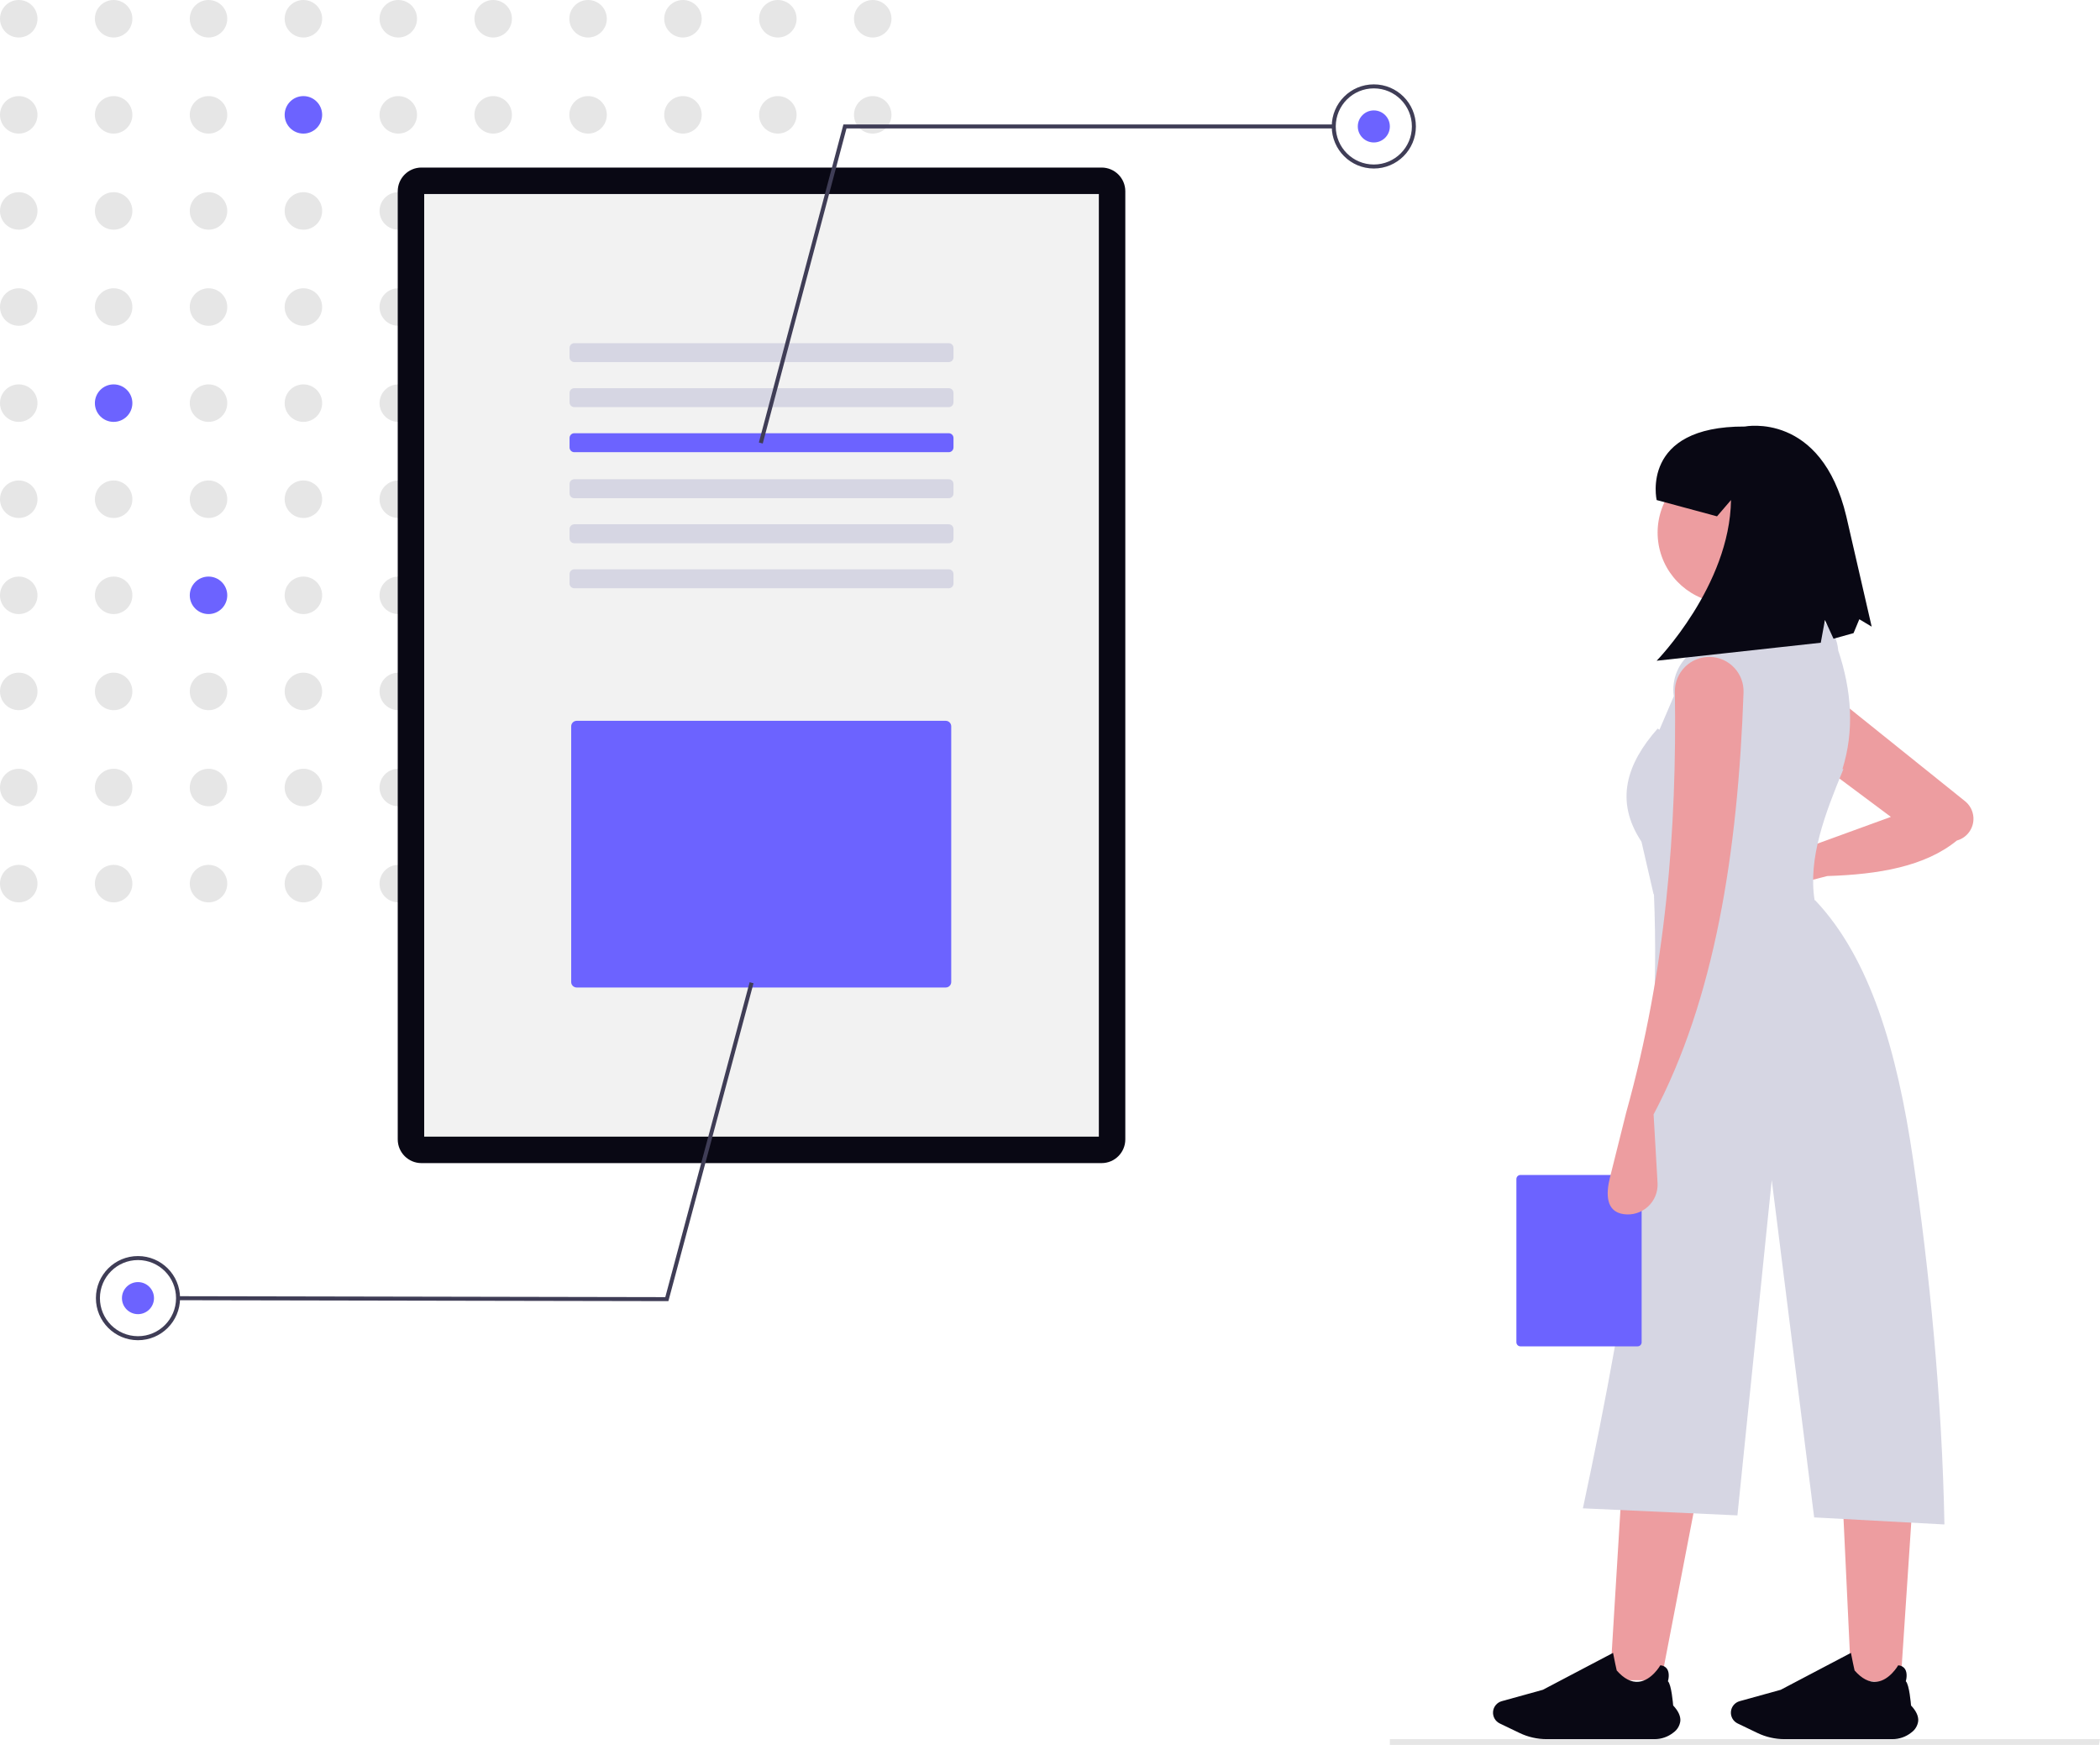
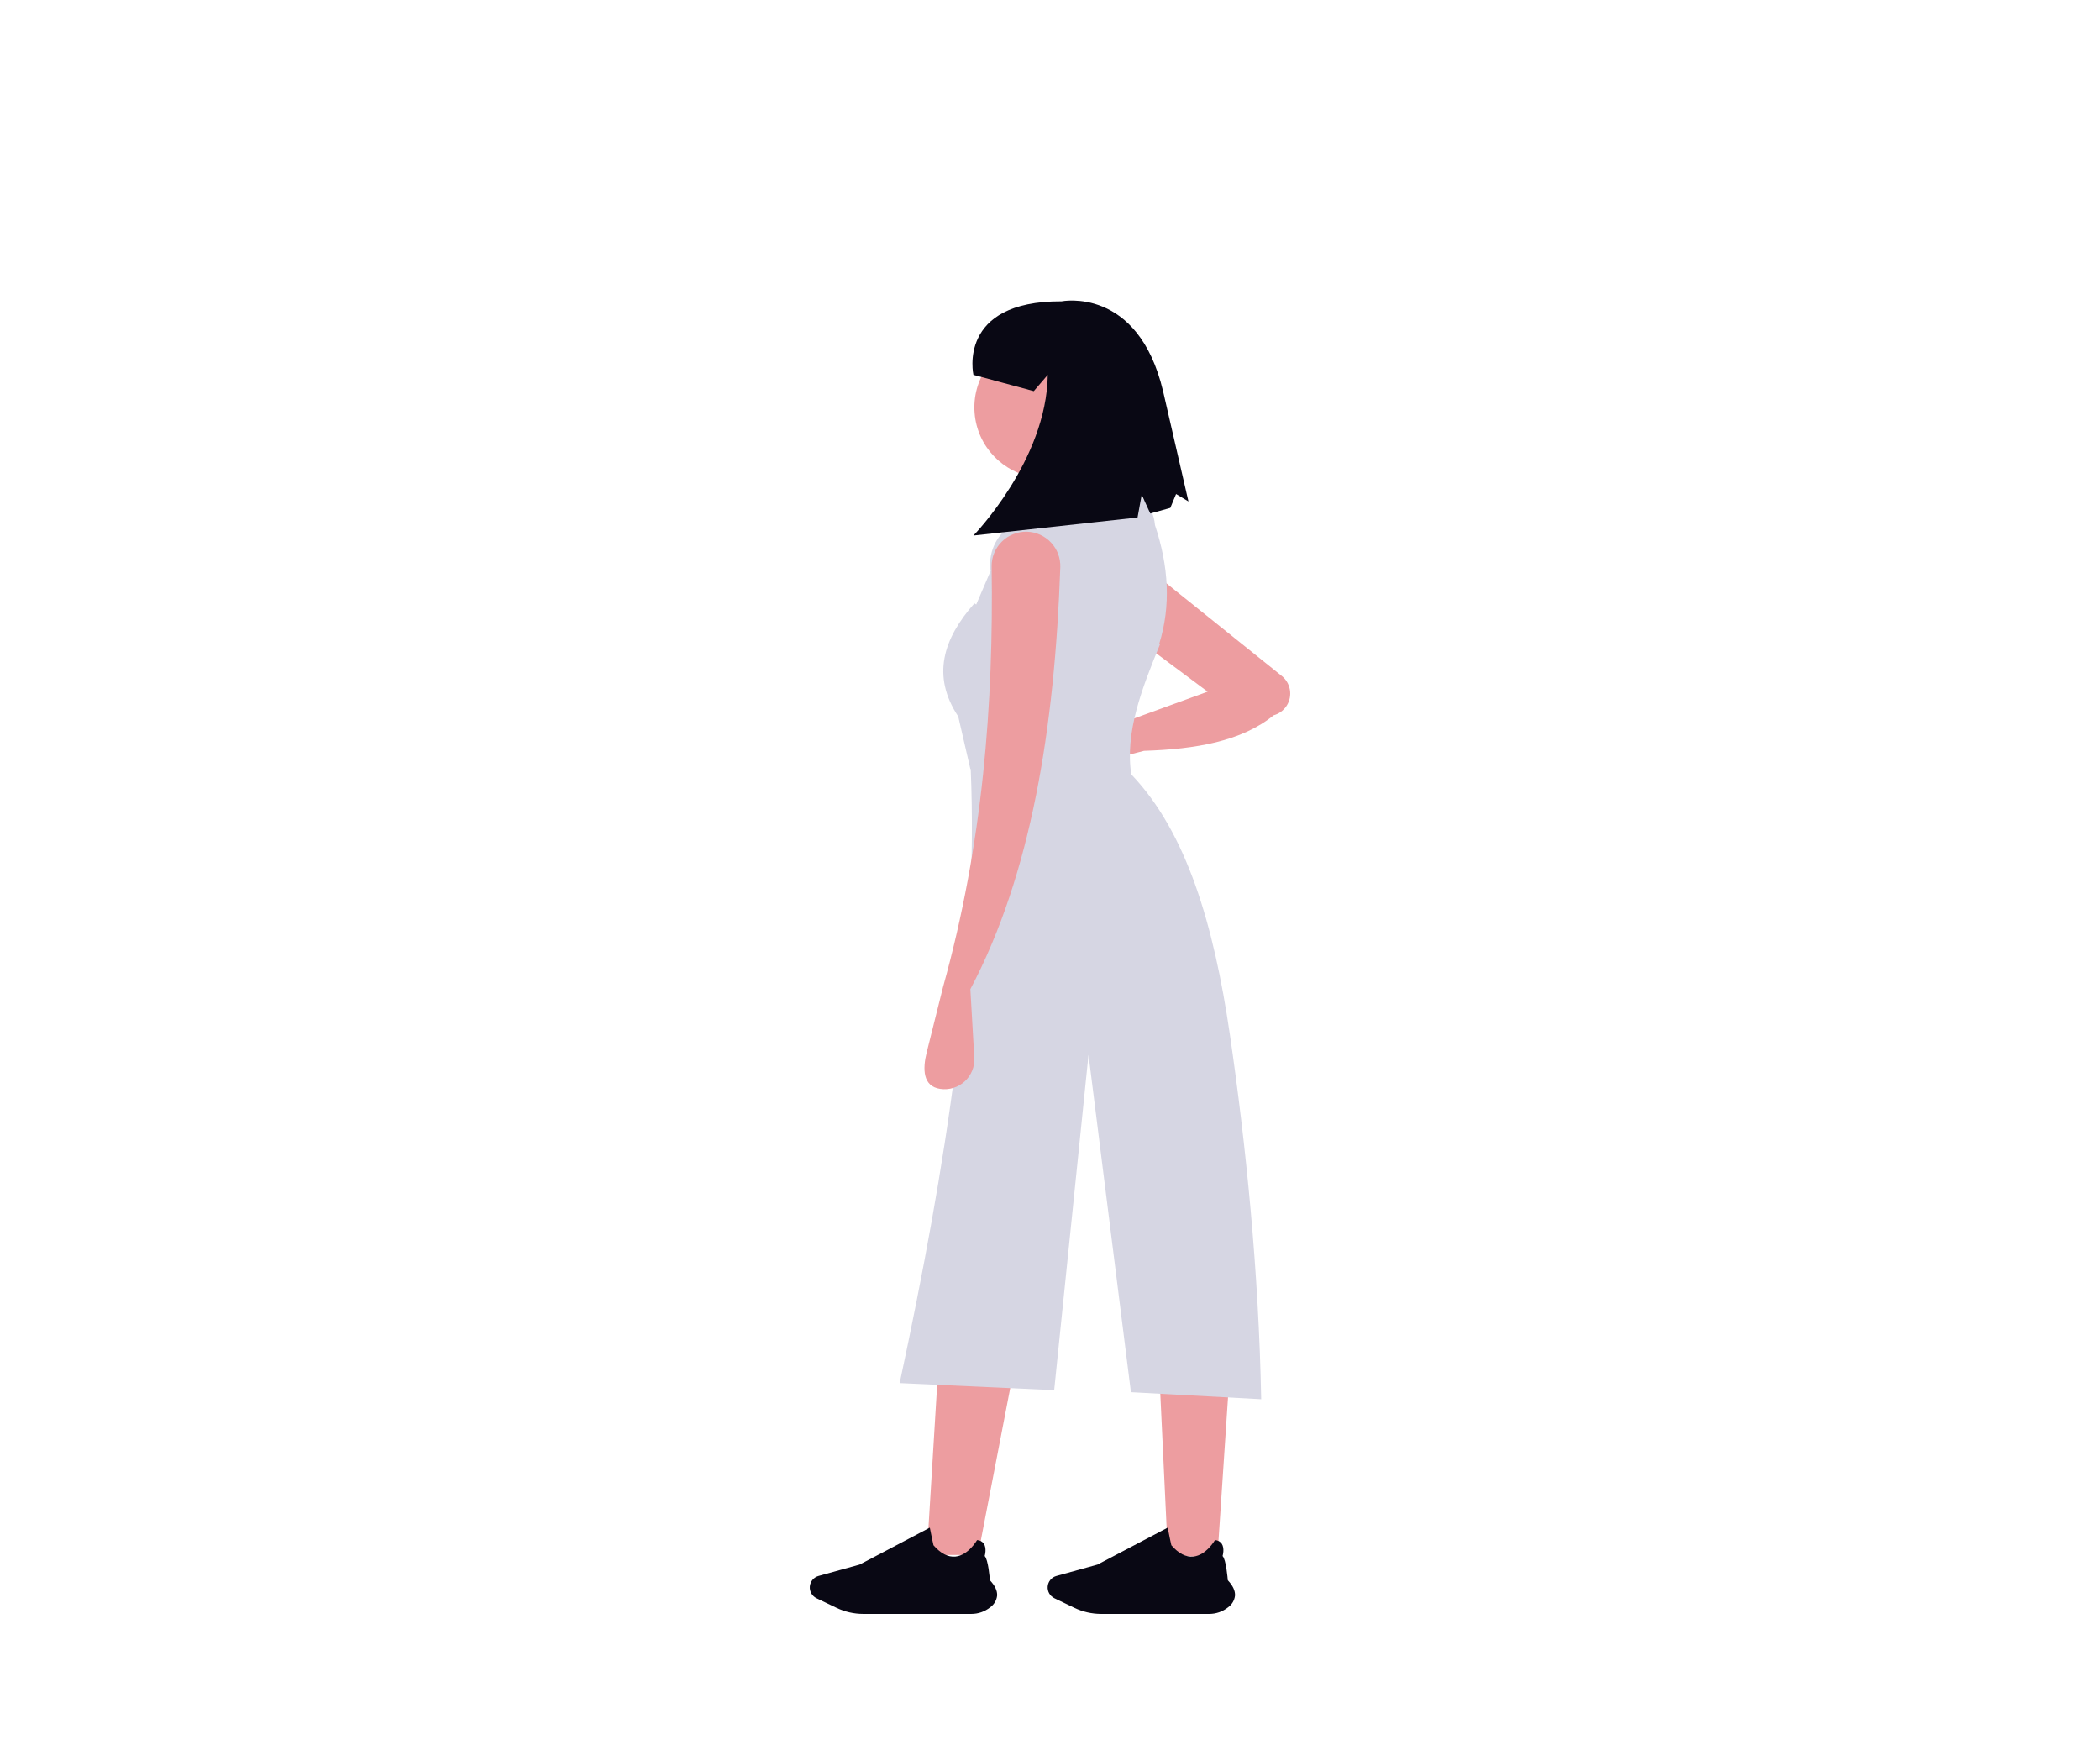
- <svg xmlns="http://www.w3.org/2000/svg" width="960" height="797.54" viewBox="0 0 960 797.54" role="img" artist="Katerina Limpitsouni" source="https://undraw.co/">
-   <g transform="translate(-568.805 -177)">
-     <path d="M632.948,630.458,610.365,628.5l-3.943-83.327h32.2Z" transform="translate(804.67 316.168)" fill="#ed9da0" />
-     <path d="M219.158,612.978a7.592,7.592,0,0,0,3.185-5.335c.147-2.211-.959-4.583-3.287-7.049-.055-.711-.779-9.506-2.388-11.082.135-.471.954-3.586-.389-5.619a3.908,3.908,0,0,0-3.034-1.655l-.06-.006-.03.052c-.039.068-3.956,6.874-9.849,7.471-3.378.347-6.76-1.4-10.053-5.167-.116-.279-1.048-4.873-1.649-7.914l-.024-.122L159.473,593.43l-18.767,5.194a5.463,5.463,0,0,0-.909,10.189l9.1,4.373a28.46,28.46,0,0,0,12.257,2.793H210.5a13.781,13.781,0,0,0,8.662-3Z" transform="translate(1223.366 355.912)" fill="#090814" />
-     <path d="M848.43,634.666H524.27v-2.649H848.91Z" transform="translate(679.895 339.874)" fill="#e6e6e6" />
-     <circle cx="8.569" cy="8.569" r="8.569" transform="translate(568.805 177)" fill="#e6e6e6" />
-     <circle cx="8.569" cy="8.569" r="8.569" transform="translate(612.182 177)" fill="#e6e6e6" />
-     <circle cx="8.569" cy="8.569" r="8.569" transform="translate(655.559 177)" fill="#e6e6e6" />
-     <circle cx="8.569" cy="8.569" r="8.569" transform="translate(698.936 177)" fill="#e6e6e6" />
-     <circle cx="8.569" cy="8.569" r="8.569" transform="translate(742.313 177)" fill="#e6e6e6" />
-     <circle cx="8.569" cy="8.569" r="8.569" transform="translate(785.69 177)" fill="#e6e6e6" />
-     <circle cx="8.569" cy="8.569" r="8.569" transform="translate(829.067 177)" fill="#e6e6e6" />
-     <circle cx="8.569" cy="8.569" r="8.569" transform="translate(872.444 177)" fill="#e6e6e6" />
-     <circle cx="8.569" cy="8.569" r="8.569" transform="translate(915.821 177)" fill="#e6e6e6" />
-     <circle cx="8.569" cy="8.569" r="8.569" transform="translate(959.199 177)" fill="#e6e6e6" />
-     <circle cx="8.569" cy="8.569" r="8.569" transform="translate(568.805 220.922)" fill="#e6e6e6" />
-     <circle cx="8.569" cy="8.569" r="8.569" transform="translate(612.182 220.922)" fill="#e6e6e6" />
-     <circle cx="8.569" cy="8.569" r="8.569" transform="translate(655.559 220.922)" fill="#e6e6e6" />
-     <circle cx="8.569" cy="8.569" r="8.569" transform="translate(698.936 220.922)" fill="#6c63ff" />
-     <circle cx="8.569" cy="8.569" r="8.569" transform="translate(742.313 220.922)" fill="#e6e6e6" />
-     <circle cx="8.569" cy="8.569" r="8.569" transform="translate(785.69 220.922)" fill="#e6e6e6" />
-     <circle cx="8.569" cy="8.569" r="8.569" transform="translate(829.067 220.922)" fill="#e6e6e6" />
-     <circle cx="8.569" cy="8.569" r="8.569" transform="translate(872.444 220.922)" fill="#e6e6e6" />
-     <circle cx="8.569" cy="8.569" r="8.569" transform="translate(915.821 220.922)" fill="#e6e6e6" />
-     <circle cx="8.569" cy="8.569" r="8.569" transform="translate(959.199 220.922)" fill="#e6e6e6" />
-     <circle cx="8.569" cy="8.569" r="8.569" transform="translate(568.805 264.843)" fill="#e6e6e6" />
-     <circle cx="8.569" cy="8.569" r="8.569" transform="translate(612.182 264.843)" fill="#e6e6e6" />
-     <circle cx="8.569" cy="8.569" r="8.569" transform="translate(655.559 264.843)" fill="#e6e6e6" />
-     <circle cx="8.569" cy="8.569" r="8.569" transform="translate(698.936 264.843)" fill="#e6e6e6" />
-     <circle cx="8.569" cy="8.569" r="8.569" transform="translate(742.313 264.843)" fill="#e6e6e6" />
-     <circle cx="8.569" cy="8.569" r="8.569" transform="translate(785.69 264.843)" fill="#e6e6e6" />
-     <circle cx="8.569" cy="8.569" r="8.569" transform="translate(829.067 264.843)" fill="#e6e6e6" />
-     <circle cx="8.569" cy="8.569" r="8.569" transform="translate(872.444 264.843)" fill="#e6e6e6" />
-     <circle cx="8.569" cy="8.569" r="8.569" transform="translate(915.821 264.843)" fill="#e6e6e6" />
-     <circle cx="8.569" cy="8.569" r="8.569" transform="translate(959.199 264.843)" fill="#e6e6e6" />
-     <circle cx="8.569" cy="8.569" r="8.569" transform="translate(568.805 308.765)" fill="#e6e6e6" />
-     <circle cx="8.569" cy="8.569" r="8.569" transform="translate(612.182 308.765)" fill="#e6e6e6" />
-     <circle cx="8.569" cy="8.569" r="8.569" transform="translate(655.559 308.765)" fill="#e6e6e6" />
-     <circle cx="8.569" cy="8.569" r="8.569" transform="translate(698.936 308.765)" fill="#e6e6e6" />
-     <circle cx="8.569" cy="8.569" r="8.569" transform="translate(742.313 308.765)" fill="#e6e6e6" />
-     <circle cx="8.569" cy="8.569" r="8.569" transform="translate(785.69 308.765)" fill="#e6e6e6" />
-     <circle cx="8.569" cy="8.569" r="8.569" transform="translate(829.067 308.765)" fill="#e6e6e6" />
-     <circle cx="8.569" cy="8.569" r="8.569" transform="translate(872.444 308.765)" fill="#e6e6e6" />
-     <circle cx="8.569" cy="8.569" r="8.569" transform="translate(915.821 308.765)" fill="#e6e6e6" />
-     <circle cx="8.569" cy="8.569" r="8.569" transform="translate(959.199 308.765)" fill="#e6e6e6" />
-     <circle cx="8.569" cy="8.569" r="8.569" transform="translate(568.805 352.686)" fill="#e6e6e6" />
-     <circle cx="8.569" cy="8.569" r="8.569" transform="translate(612.182 352.686)" fill="#6c63ff" />
-     <circle cx="8.569" cy="8.569" r="8.569" transform="translate(655.559 352.686)" fill="#e6e6e6" />
-     <circle cx="8.569" cy="8.569" r="8.569" transform="translate(698.936 352.686)" fill="#e6e6e6" />
-     <circle cx="8.569" cy="8.569" r="8.569" transform="translate(742.313 352.686)" fill="#e6e6e6" />
-     <circle cx="8.569" cy="8.569" r="8.569" transform="translate(785.69 352.686)" fill="#e6e6e6" />
-     <circle cx="8.569" cy="8.569" r="8.569" transform="translate(829.067 352.686)" fill="#e6e6e6" />
-     <circle cx="8.569" cy="8.569" r="8.569" transform="translate(872.444 352.686)" fill="#e6e6e6" />
-     <circle cx="8.569" cy="8.569" r="8.569" transform="translate(915.821 352.686)" fill="#e6e6e6" />
-     <circle cx="8.569" cy="8.569" r="8.569" transform="translate(568.805 396.608)" fill="#e6e6e6" />
-     <circle cx="8.569" cy="8.569" r="8.569" transform="translate(612.182 396.608)" fill="#e6e6e6" />
-     <circle cx="8.569" cy="8.569" r="8.569" transform="translate(655.559 396.608)" fill="#e6e6e6" />
-     <circle cx="8.569" cy="8.569" r="8.569" transform="translate(698.936 396.608)" fill="#e6e6e6" />
-     <circle cx="8.569" cy="8.569" r="8.569" transform="translate(742.313 396.608)" fill="#e6e6e6" />
-     <circle cx="8.569" cy="8.569" r="8.569" transform="translate(785.69 396.608)" fill="#e6e6e6" />
-     <circle cx="8.569" cy="8.569" r="8.569" transform="translate(829.067 396.608)" fill="#e6e6e6" />
-     <circle cx="8.569" cy="8.569" r="8.569" transform="translate(872.444 396.608)" fill="#e6e6e6" />
-     <circle cx="8.569" cy="8.569" r="8.569" transform="translate(915.821 396.608)" fill="#e6e6e6" />
-     <circle cx="8.569" cy="8.569" r="8.569" transform="translate(568.805 440.529)" fill="#e6e6e6" />
-     <circle cx="8.569" cy="8.569" r="8.569" transform="translate(612.182 440.529)" fill="#e6e6e6" />
-     <circle cx="8.569" cy="8.569" r="8.569" transform="translate(655.559 440.529)" fill="#6c63ff" />
-     <circle cx="8.569" cy="8.569" r="8.569" transform="translate(698.936 440.529)" fill="#e6e6e6" />
-     <circle cx="8.569" cy="8.569" r="8.569" transform="translate(742.313 440.529)" fill="#e6e6e6" />
-     <circle cx="8.569" cy="8.569" r="8.569" transform="translate(785.69 440.529)" fill="#e6e6e6" />
-     <circle cx="8.569" cy="8.569" r="8.569" transform="translate(829.067 440.529)" fill="#e6e6e6" />
-     <circle cx="8.569" cy="8.569" r="8.569" transform="translate(872.444 440.529)" fill="#e6e6e6" />
-     <circle cx="8.569" cy="8.569" r="8.569" transform="translate(915.821 440.529)" fill="#e6e6e6" />
-     <circle cx="8.569" cy="8.569" r="8.569" transform="translate(568.805 484.451)" fill="#e6e6e6" />
-     <circle cx="8.569" cy="8.569" r="8.569" transform="translate(612.182 484.451)" fill="#e6e6e6" />
-     <circle cx="8.569" cy="8.569" r="8.569" transform="translate(655.559 484.451)" fill="#e6e6e6" />
-     <circle cx="8.569" cy="8.569" r="8.569" transform="translate(698.936 484.451)" fill="#e6e6e6" />
-     <circle cx="8.569" cy="8.569" r="8.569" transform="translate(742.313 484.451)" fill="#e6e6e6" />
-     <circle cx="8.569" cy="8.569" r="8.569" transform="translate(785.69 484.451)" fill="#e6e6e6" />
-     <circle cx="8.569" cy="8.569" r="8.569" transform="translate(829.067 484.451)" fill="#e6e6e6" />
-     <circle cx="8.569" cy="8.569" r="8.569" transform="translate(872.444 484.451)" fill="#e6e6e6" />
-     <circle cx="8.569" cy="8.569" r="8.569" transform="translate(915.821 484.451)" fill="#e6e6e6" />
-     <circle cx="8.569" cy="8.569" r="8.569" transform="translate(959.199 484.451)" fill="#e6e6e6" />
-     <circle cx="8.569" cy="8.569" r="8.569" transform="translate(568.805 528.372)" fill="#e6e6e6" />
-     <circle cx="8.569" cy="8.569" r="8.569" transform="translate(612.182 528.372)" fill="#e6e6e6" />
-     <circle cx="8.569" cy="8.569" r="8.569" transform="translate(655.559 528.372)" fill="#e6e6e6" />
-     <circle cx="8.569" cy="8.569" r="8.569" transform="translate(698.936 528.372)" fill="#e6e6e6" />
-     <circle cx="8.569" cy="8.569" r="8.569" transform="translate(742.313 528.372)" fill="#e6e6e6" />
-     <circle cx="8.569" cy="8.569" r="8.569" transform="translate(785.69 528.372)" fill="#e6e6e6" />
-     <circle cx="8.569" cy="8.569" r="8.569" transform="translate(829.067 528.372)" fill="#e6e6e6" />
-     <circle cx="8.569" cy="8.569" r="8.569" transform="translate(872.444 528.372)" fill="#e6e6e6" />
-     <circle cx="8.569" cy="8.569" r="8.569" transform="translate(915.821 528.372)" fill="#e6e6e6" />
-     <circle cx="8.569" cy="8.569" r="8.569" transform="translate(959.199 528.372)" fill="#e6e6e6" />
-     <circle cx="8.569" cy="8.569" r="8.569" transform="translate(568.805 572.294)" fill="#e6e6e6" />
-     <circle cx="8.569" cy="8.569" r="8.569" transform="translate(612.182 572.294)" fill="#e6e6e6" />
-     <circle cx="8.569" cy="8.569" r="8.569" transform="translate(655.559 572.294)" fill="#e6e6e6" />
-     <circle cx="8.569" cy="8.569" r="8.569" transform="translate(698.936 572.294)" fill="#e6e6e6" />
-     <circle cx="8.569" cy="8.569" r="8.569" transform="translate(742.313 572.294)" fill="#e6e6e6" />
-     <circle cx="8.569" cy="8.569" r="8.569" transform="translate(785.69 572.294)" fill="#e6e6e6" />
-     <circle cx="8.569" cy="8.569" r="8.569" transform="translate(829.067 572.294)" fill="#e6e6e6" />
-     <circle cx="8.569" cy="8.569" r="8.569" transform="translate(872.444 572.294)" fill="#e6e6e6" />
-     <circle cx="8.569" cy="8.569" r="8.569" transform="translate(915.821 572.294)" fill="#e6e6e6" />
-     <circle cx="8.569" cy="8.569" r="8.569" transform="translate(959.199 572.294)" fill="#e6e6e6" />
-     <path d="M675.14,193.831a10.834,10.834,0,0,1,10.834,10.834V638.02a10.834,10.834,0,0,1-10.834,10.834H364.208a10.834,10.834,0,0,1-10.834-10.834V204.664a10.834,10.834,0,0,1,10.834-10.834H675.14" transform="translate(397.257 59.753)" fill="#090814" />
-     <path d="M362.991,634.28H671.4V203.447H362.991Z" transform="translate(399.735 62.231)" fill="#f2f2f2" />
-     <path d="M589.167,257.643a2.167,2.167,0,0,1,2.167,2.167v4.334a2.167,2.167,0,0,1-2.167,2.167H417.992a2.167,2.167,0,0,1-2.167-2.167V259.81a2.167,2.167,0,0,1,2.167-2.167H589.167" transform="translate(413.351 76.198)" fill="#d6d6e3" />
-     <path d="M589.167,274.009a2.167,2.167,0,0,1,2.167,2.167v4.334a2.167,2.167,0,0,1-2.167,2.167H417.992a2.167,2.167,0,0,1-2.167-2.167v-4.334a2.167,2.167,0,0,1,2.167-2.167H589.167" transform="translate(413.351 80.415)" fill="#d6d6e3" />
-     <path d="M589.167,290.376a2.167,2.167,0,0,1,2.167,2.167v4.334a2.167,2.167,0,0,1-2.167,2.167H417.992a2.167,2.167,0,0,1-2.167-2.167v-4.334a2.167,2.167,0,0,1,2.167-2.167H589.167" transform="translate(413.351 84.633)" fill="#6c63ff" />
-     <path d="M589.167,307.1a2.167,2.167,0,0,1,2.167,2.167V313.6a2.167,2.167,0,0,1-2.167,2.167H417.992a2.167,2.167,0,0,1-2.167-2.167v-4.334a2.167,2.167,0,0,1,2.167-2.167H589.167" transform="translate(413.351 88.943)" fill="#d6d6e3" />
-     <path d="M589.167,323.467a2.167,2.167,0,0,1,2.167,2.167v4.334a2.167,2.167,0,0,1-2.167,2.167H417.992a2.167,2.167,0,0,1-2.167-2.167v-4.334a2.167,2.167,0,0,1,2.167-2.167H589.167" transform="translate(413.351 93.161)" fill="#d6d6e3" />
-     <path d="M589.167,339.834A2.167,2.167,0,0,1,591.334,342v4.334a2.167,2.167,0,0,1-2.167,2.167H417.992a2.167,2.167,0,0,1-2.167-2.167V342a2.167,2.167,0,0,1,2.167-2.167H589.167" transform="translate(413.351 97.379)" fill="#d6d6e3" />
-     <path d="M418.933,394.89a2.518,2.518,0,0,0-2.515,2.515V514.266a2.518,2.518,0,0,0,2.515,2.515h168.7a2.518,2.518,0,0,0,2.515-2.515V397.405a2.518,2.518,0,0,0-2.515-2.515Z" transform="translate(413.503 111.567)" fill="#6c63ff" />
-     <path d="M277.6,191.066l-1.771-.47L314.479,45.221H538.634v1.832H315.886Z" transform="translate(639.89 188.653)" fill="#3f3d56" />
-     <path d="M712.093,202.06a19.231,19.231,0,1,1,19.232-19.231A19.231,19.231,0,0,1,712.093,202.06Zm0-36.631a17.4,17.4,0,1,0,17.4,17.4,17.4,17.4,0,0,0-17.4-17.4Z" transform="translate(484.745 51.961)" fill="#3f3d56" />
-     <circle cx="7.326" cy="7.326" r="7.326" transform="translate(1189.512 227.463)" fill="#6c63ff" />
-     <path d="M326.02,356.941l1.77.473-38.922,145.3-224.155-.429,0-1.832,222.746.428Z" transform="translate(585.482 268.985)" fill="#3f3d56" />
-     <path d="M262.933,589.4a19.232,19.232,0,1,1-19.268,19.195A19.232,19.232,0,0,1,262.933,589.4Zm-.07,36.631A17.4,17.4,0,1,0,245.5,608.594,17.4,17.4,0,0,0,262.863,626.027Z" transform="translate(368.984 161.693)" fill="#3f3d56" />
-     <circle cx="7.326" cy="7.326" r="7.326" transform="translate(624.553 762.994)" fill="#6c63ff" />
-     <path d="M627.722,627.83H604.3l5.133-84.128,34.162,1.846Z" transform="translate(700.521 317.115)" fill="#ed9da0" />
-     <path d="M898.8,468.515l-19.845,5.1a10.386,10.386,0,0,1-12.965-9.659h0a10.386,10.386,0,0,1,10.713-10.78l17.48.564,33.683-12.265-31.836-23.743,3.693-33.238,62.044,49.81a10.307,10.307,0,0,1,3.828,7.3h0a10.307,10.307,0,0,1-7.557,10.675C943.5,464.149,922.317,467.783,898.8,468.515Z" transform="translate(505.34 108.889)" fill="#ed9da0" />
-     <path d="M28.216,64.369a32.319,32.319,0,1,1,25-7.414c2.26,7.4,9.244,12.772,18.8,19.677L37.663,84.04C38.693,72.926,34.146,70.8,28.216,64.369Z" transform="translate(1326.581 388.134)" fill="#ed9da0" />
-     <path d="M105.714,414.087,86.327,259.9,70.633,413.163,0,409.932c21.244-99.343,36.094-193.717,32.48-280.656l-.166-.018-5.539-24C14.5,86.718,19.858,69.74,34.163,53.548l.829.53,6.557-15.3a21.377,21.377,0,0,1,8.808-20.473l11.5-8.15L96.946,0l1.573.08a19.2,19.2,0,0,1,18.189,17.707c6.243,18.662,7.4,36.814,1.927,54.3l.469-.074C110.694,92.47,102.869,112.6,105.914,132l.264.023c25.031,26.394,37.461,68.527,44.779,118.638s13.21,108.21,14.308,166.65Z" transform="translate(1292.42 456.457)" fill="#d6d6e3" />
-     <path d="M834.464,559.928a1.865,1.865,0,0,1,1.865,1.865V636.4a1.865,1.865,0,0,1-1.865,1.865h-53.53a1.865,1.865,0,0,1-1.865-1.865V561.794a1.865,1.865,0,0,1,1.865-1.865h53.53" transform="translate(482.943 154.099)" fill="#6c63ff" />
-     <path d="M833.239,580.77l1.808,31.334a13.607,13.607,0,0,1-15.564,14.246h0c-7.961-1.171-8.142-8.956-6.19-16.762l7.435-29.741c18.24-65.4,23.164-129.589,22.241-192.193a15.718,15.718,0,0,1,16.141-15.99h0a15.71,15.71,0,0,1,15.245,16.259C871.773,461.435,861.05,528.193,833.239,580.77Z" transform="translate(491.496 105.58)" fill="#ed9da0" />
-     <g transform="translate(1325.679 371.589)">
-       <path d="M314.368,342.443l6.4-7.447c-.533,39.211-33.994,73.449-33.994,73.449l75.032-8.235,1.9-10.4,3.92,8.565,9.161-2.554,2.636-6.342,5.653,3.387-11.6-50.423c-11.456-48.1-46.389-41.047-46.389-41.047-47.983-.228-40.309,33.6-40.309,33.6Z" transform="translate(-286.324 -301.034)" fill="#090814" />
+ <svg xmlns="http://www.w3.org/2000/svg" version="1.1" x="0" y="0" width="960" height="797.54" viewBox="0, 0, 960, 797.54">
+   <g id="Ebene_1">
+     <g>
+       <path d="M556.476,712.395 L533.893,710.437 L529.95,627.11 L562.15,627.11 z" fill="#ED9DA0" />
+       <path d="M561.382,734.659 C563.156,733.416 564.315,731.475 564.567,729.324 C564.714,727.113 563.608,724.741 561.28,722.275 C561.225,721.564 560.501,712.769 558.892,711.193 C559.027,710.722 559.846,707.607 558.503,705.574 C557.803,704.581 556.682,703.969 555.469,703.919 L555.409,703.913 L555.379,703.965 C555.34,704.033 551.423,710.839 545.53,711.436 C542.152,711.783 538.77,710.036 535.477,706.269 C535.361,705.99 534.429,701.396 533.828,698.355 L533.804,698.233 L501.697,715.111 L482.93,720.305 C480.735,720.912 479.148,722.817 478.946,725.085 C478.743,727.352 479.969,729.508 482.021,730.494 L491.121,734.867 C494.947,736.7 499.135,737.654 503.378,737.66 L552.724,737.66 C555.869,737.678 558.925,736.619 561.386,734.66 z" fill="#090814" />
+       <path d="M447.101,710.714 L423.679,710.714 L428.812,626.586 L462.974,628.432 z" fill="#ED9DA0" />
+       <path d="M522.998,343.173 L503.153,348.273 C500.111,349.055 496.879,348.419 494.361,346.543 C491.843,344.667 490.309,341.752 490.188,338.614 L490.188,338.614 C490.077,335.734 491.168,332.938 493.199,330.893 C495.231,328.849 498.02,327.741 500.901,327.834 L518.381,328.398 L552.064,316.133 L520.228,292.39 L523.921,259.152 L585.965,308.962 C588.201,310.757 589.588,313.402 589.793,316.262 L589.793,316.262 C590.143,321.168 586.979,325.637 582.236,326.937 C567.698,338.807 546.515,342.441 522.998,343.173 z" fill="#ED9DA0" />
+       <path d="M473.655,218.272 C458.496,216.337 446.764,204.049 445.533,188.818 C444.301,173.586 453.907,159.573 468.558,155.228 C483.209,150.883 498.9,157.394 506.172,170.834 C513.444,184.275 510.308,200.972 498.655,210.858 C500.915,218.258 507.899,223.63 517.455,230.535 L483.102,237.943 C484.132,226.829 479.585,224.703 473.655,218.272 z" fill="#ED9DA0" />
+       <path d="M516.992,636.313 L497.605,482.126 L481.911,635.389 L411.278,632.158 C432.522,532.815 447.372,438.441 443.758,351.502 L443.592,351.484 L438.053,327.484 C425.778,308.944 431.136,291.966 445.441,275.774 L446.27,276.304 L452.827,261.004 C451.692,253.068 455.092,245.164 461.635,240.531 L473.135,232.381 L508.224,222.226 L509.797,222.306 C519.453,222.787 527.246,230.373 527.986,240.013 C534.229,258.675 535.386,276.827 529.913,294.313 L530.382,294.239 C521.972,314.696 514.147,334.826 517.192,354.226 L517.456,354.249 C542.487,380.643 554.917,422.776 562.235,472.887 C569.553,522.998 575.445,581.097 576.543,639.537 z" fill="#D6D6E3" />
+       <path d="M443.593,452.119 L445.401,483.453 C445.636,487.538 444.022,491.512 441.004,494.274 C437.986,497.036 433.885,498.294 429.837,497.699 L429.837,497.699 C421.876,496.528 421.695,488.743 423.647,480.937 L431.082,451.196 C449.322,385.796 454.246,321.607 453.323,259.003 C453.247,254.713 454.928,250.578 457.976,247.559 C461.025,244.539 465.175,242.897 469.464,243.013 L469.464,243.013 C473.646,243.134 477.607,244.919 480.469,247.971 C483.331,251.023 484.857,255.091 484.709,259.272 C482.127,332.784 471.404,399.542 443.593,452.119 z" fill="#ED9DA0" />
+       <path d="M472.581,178.767 L478.981,171.32 C478.448,210.531 444.987,244.769 444.987,244.769 L520.019,236.534 L521.919,226.134 L525.839,234.699 L535,232.145 L537.636,225.803 L543.289,229.19 L531.689,178.767 C520.233,130.667 485.3,137.72 485.3,137.72 C437.317,137.492 444.991,171.32 444.991,171.32 z" fill="#090814" />
+       <path d="M452.639,734.659 C454.413,733.416 455.572,731.475 455.824,729.324 C455.971,727.113 454.865,724.741 452.537,722.275 C452.482,721.564 451.758,712.769 450.149,711.193 C450.284,710.722 451.103,707.607 449.76,705.574 C449.061,704.581 447.939,703.969 446.726,703.919 L446.666,703.913 L446.636,703.965 C446.597,704.033 442.68,710.839 436.787,711.436 C433.409,711.783 430.027,710.036 426.734,706.269 C426.618,705.99 425.686,701.396 425.085,698.355 L425.061,698.233 L392.954,715.111 L374.187,720.305 C371.992,720.912 370.405,722.817 370.203,725.085 C370,727.352 371.226,729.508 373.278,730.494 L382.378,734.867 C386.204,736.7 390.392,737.654 394.635,737.66 L443.981,737.66 C447.126,737.678 450.182,736.619 452.643,734.66 z" fill="#090814" />
    </g>
-     <path d="M219.158,612.978a7.592,7.592,0,0,0,3.185-5.335c.147-2.211-.959-4.583-3.287-7.049-.055-.711-.779-9.506-2.388-11.082.135-.471.954-3.586-.389-5.619a3.908,3.908,0,0,0-3.034-1.655l-.06-.006-.03.052c-.039.068-3.956,6.874-9.849,7.471-3.378.347-6.76-1.4-10.053-5.167-.116-.279-1.048-4.873-1.649-7.914l-.024-.122L159.473,593.43l-18.767,5.194a5.463,5.463,0,0,0-.909,10.189l9.1,4.373a28.46,28.46,0,0,0,12.257,2.793H210.5a13.781,13.781,0,0,0,8.662-3Z" transform="translate(1114.623 355.912)" fill="#090814" />
  </g>
</svg>
